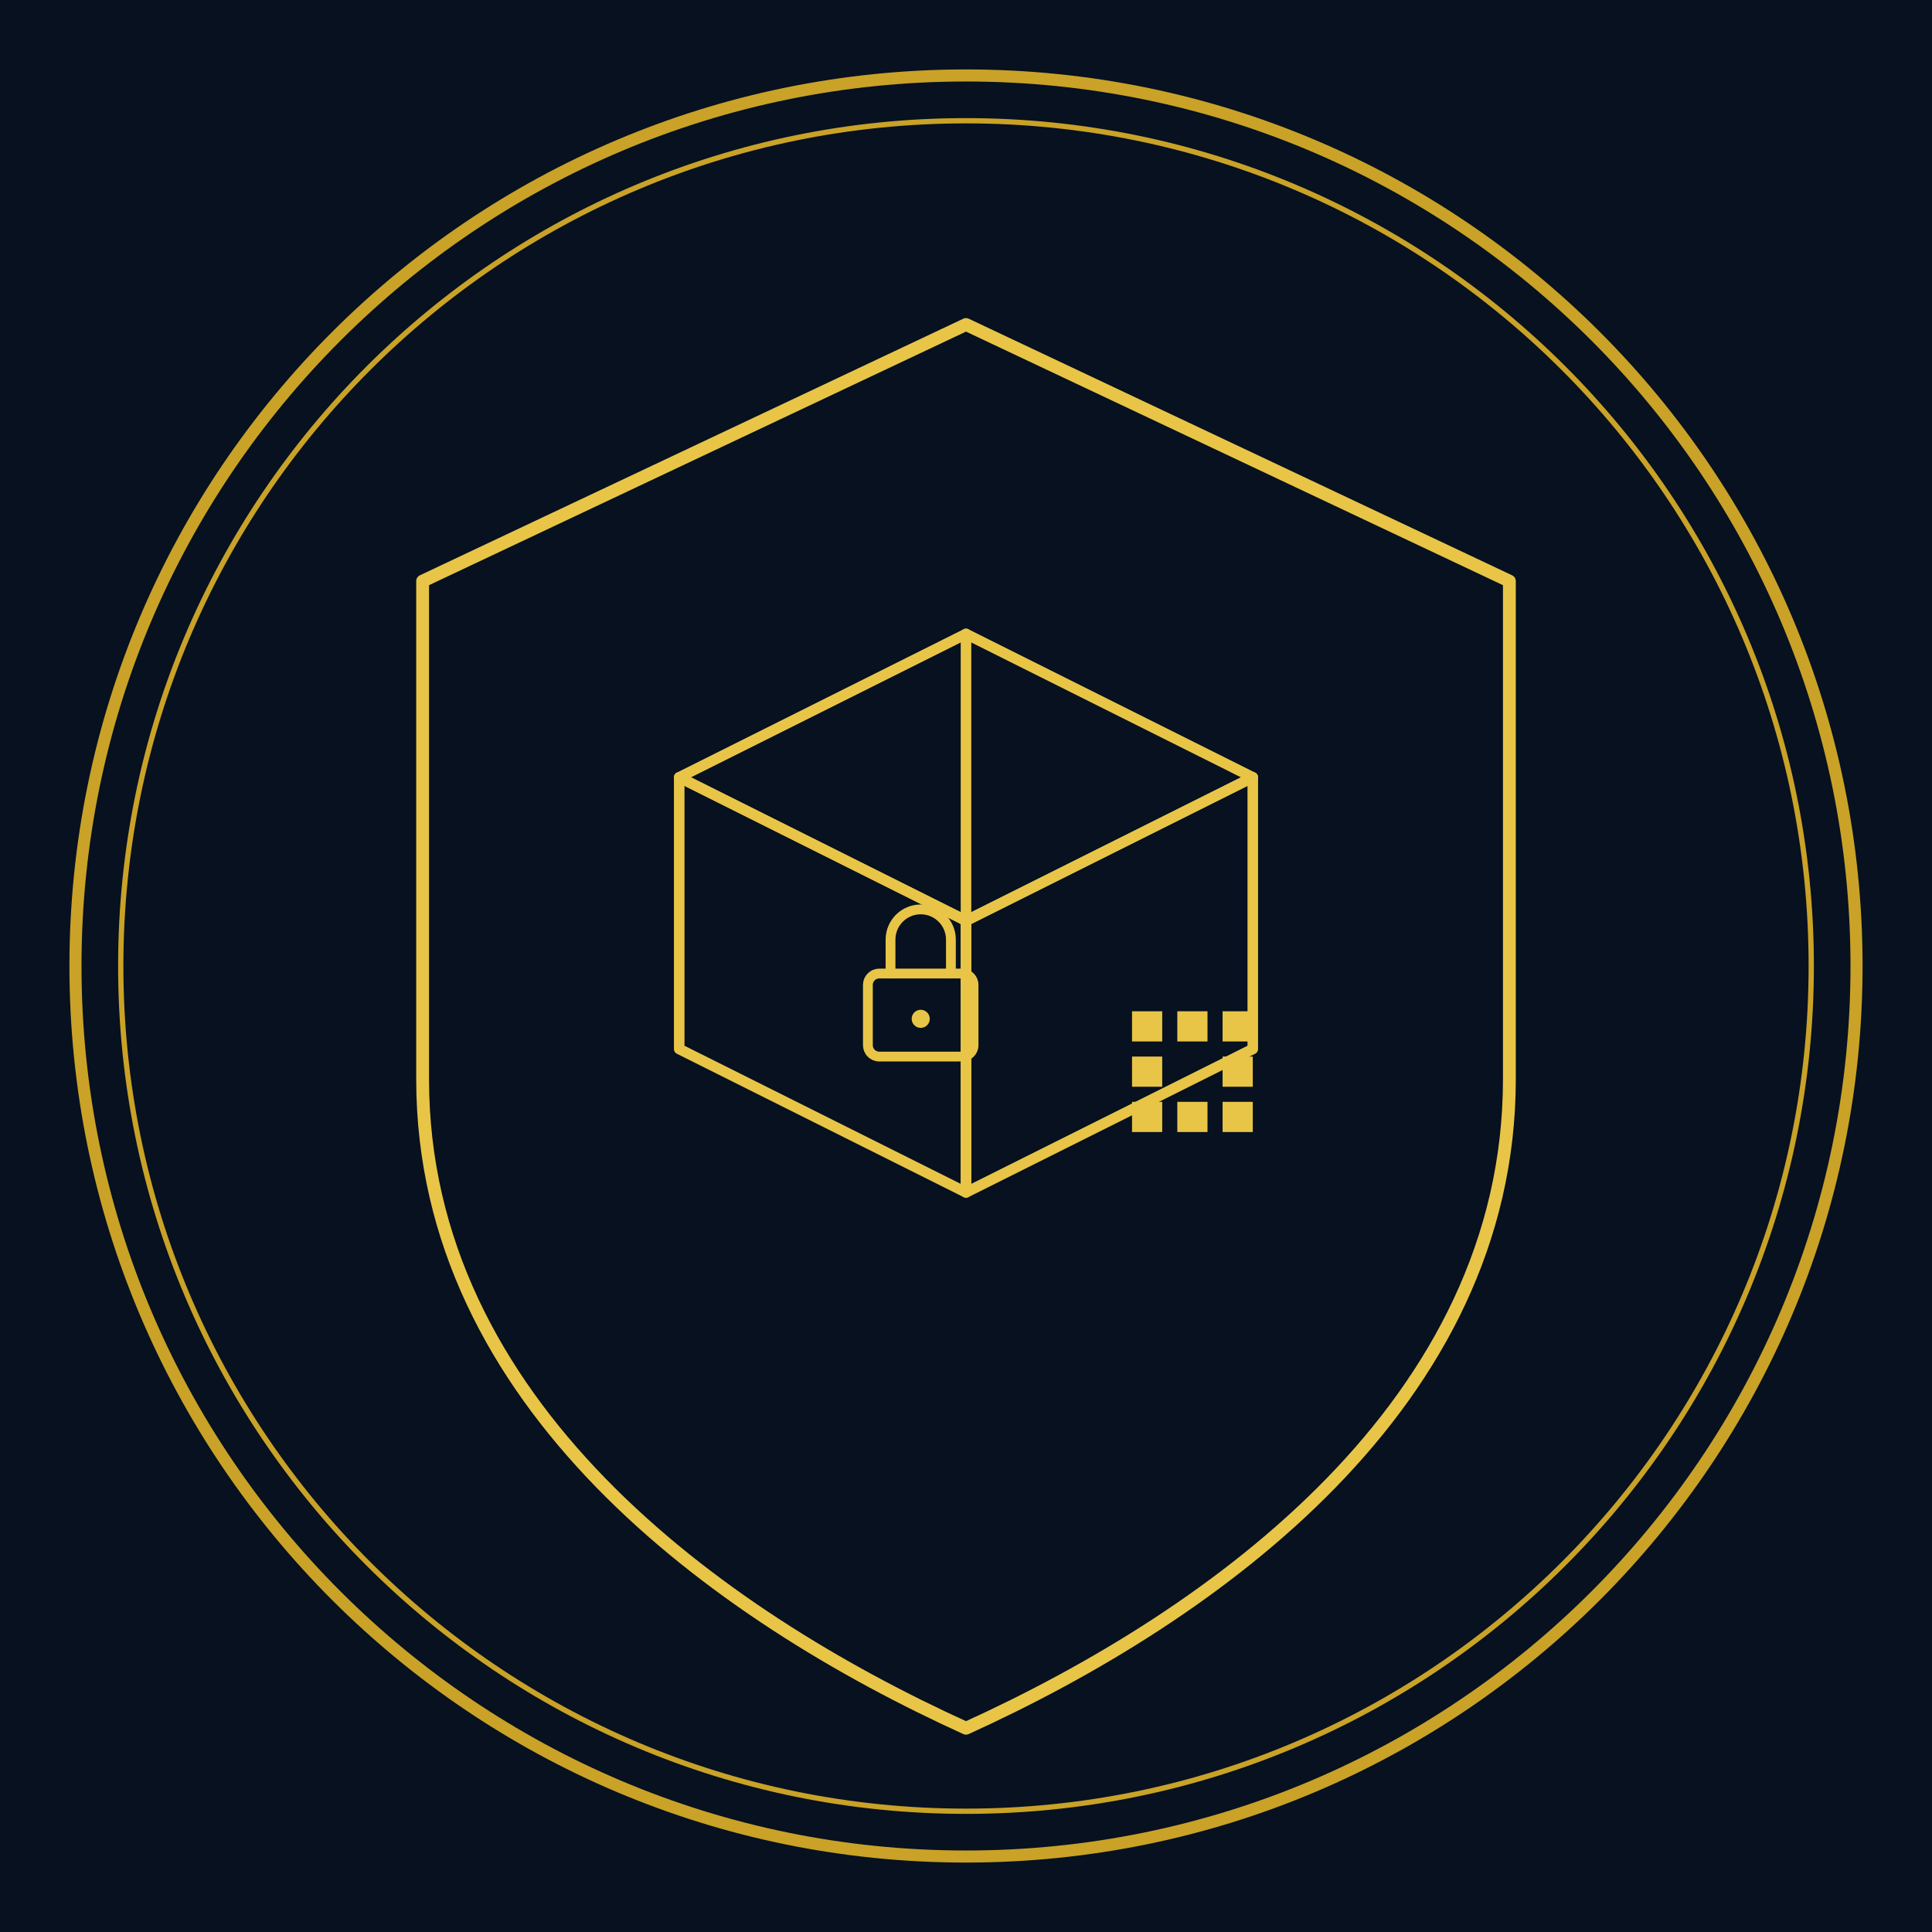
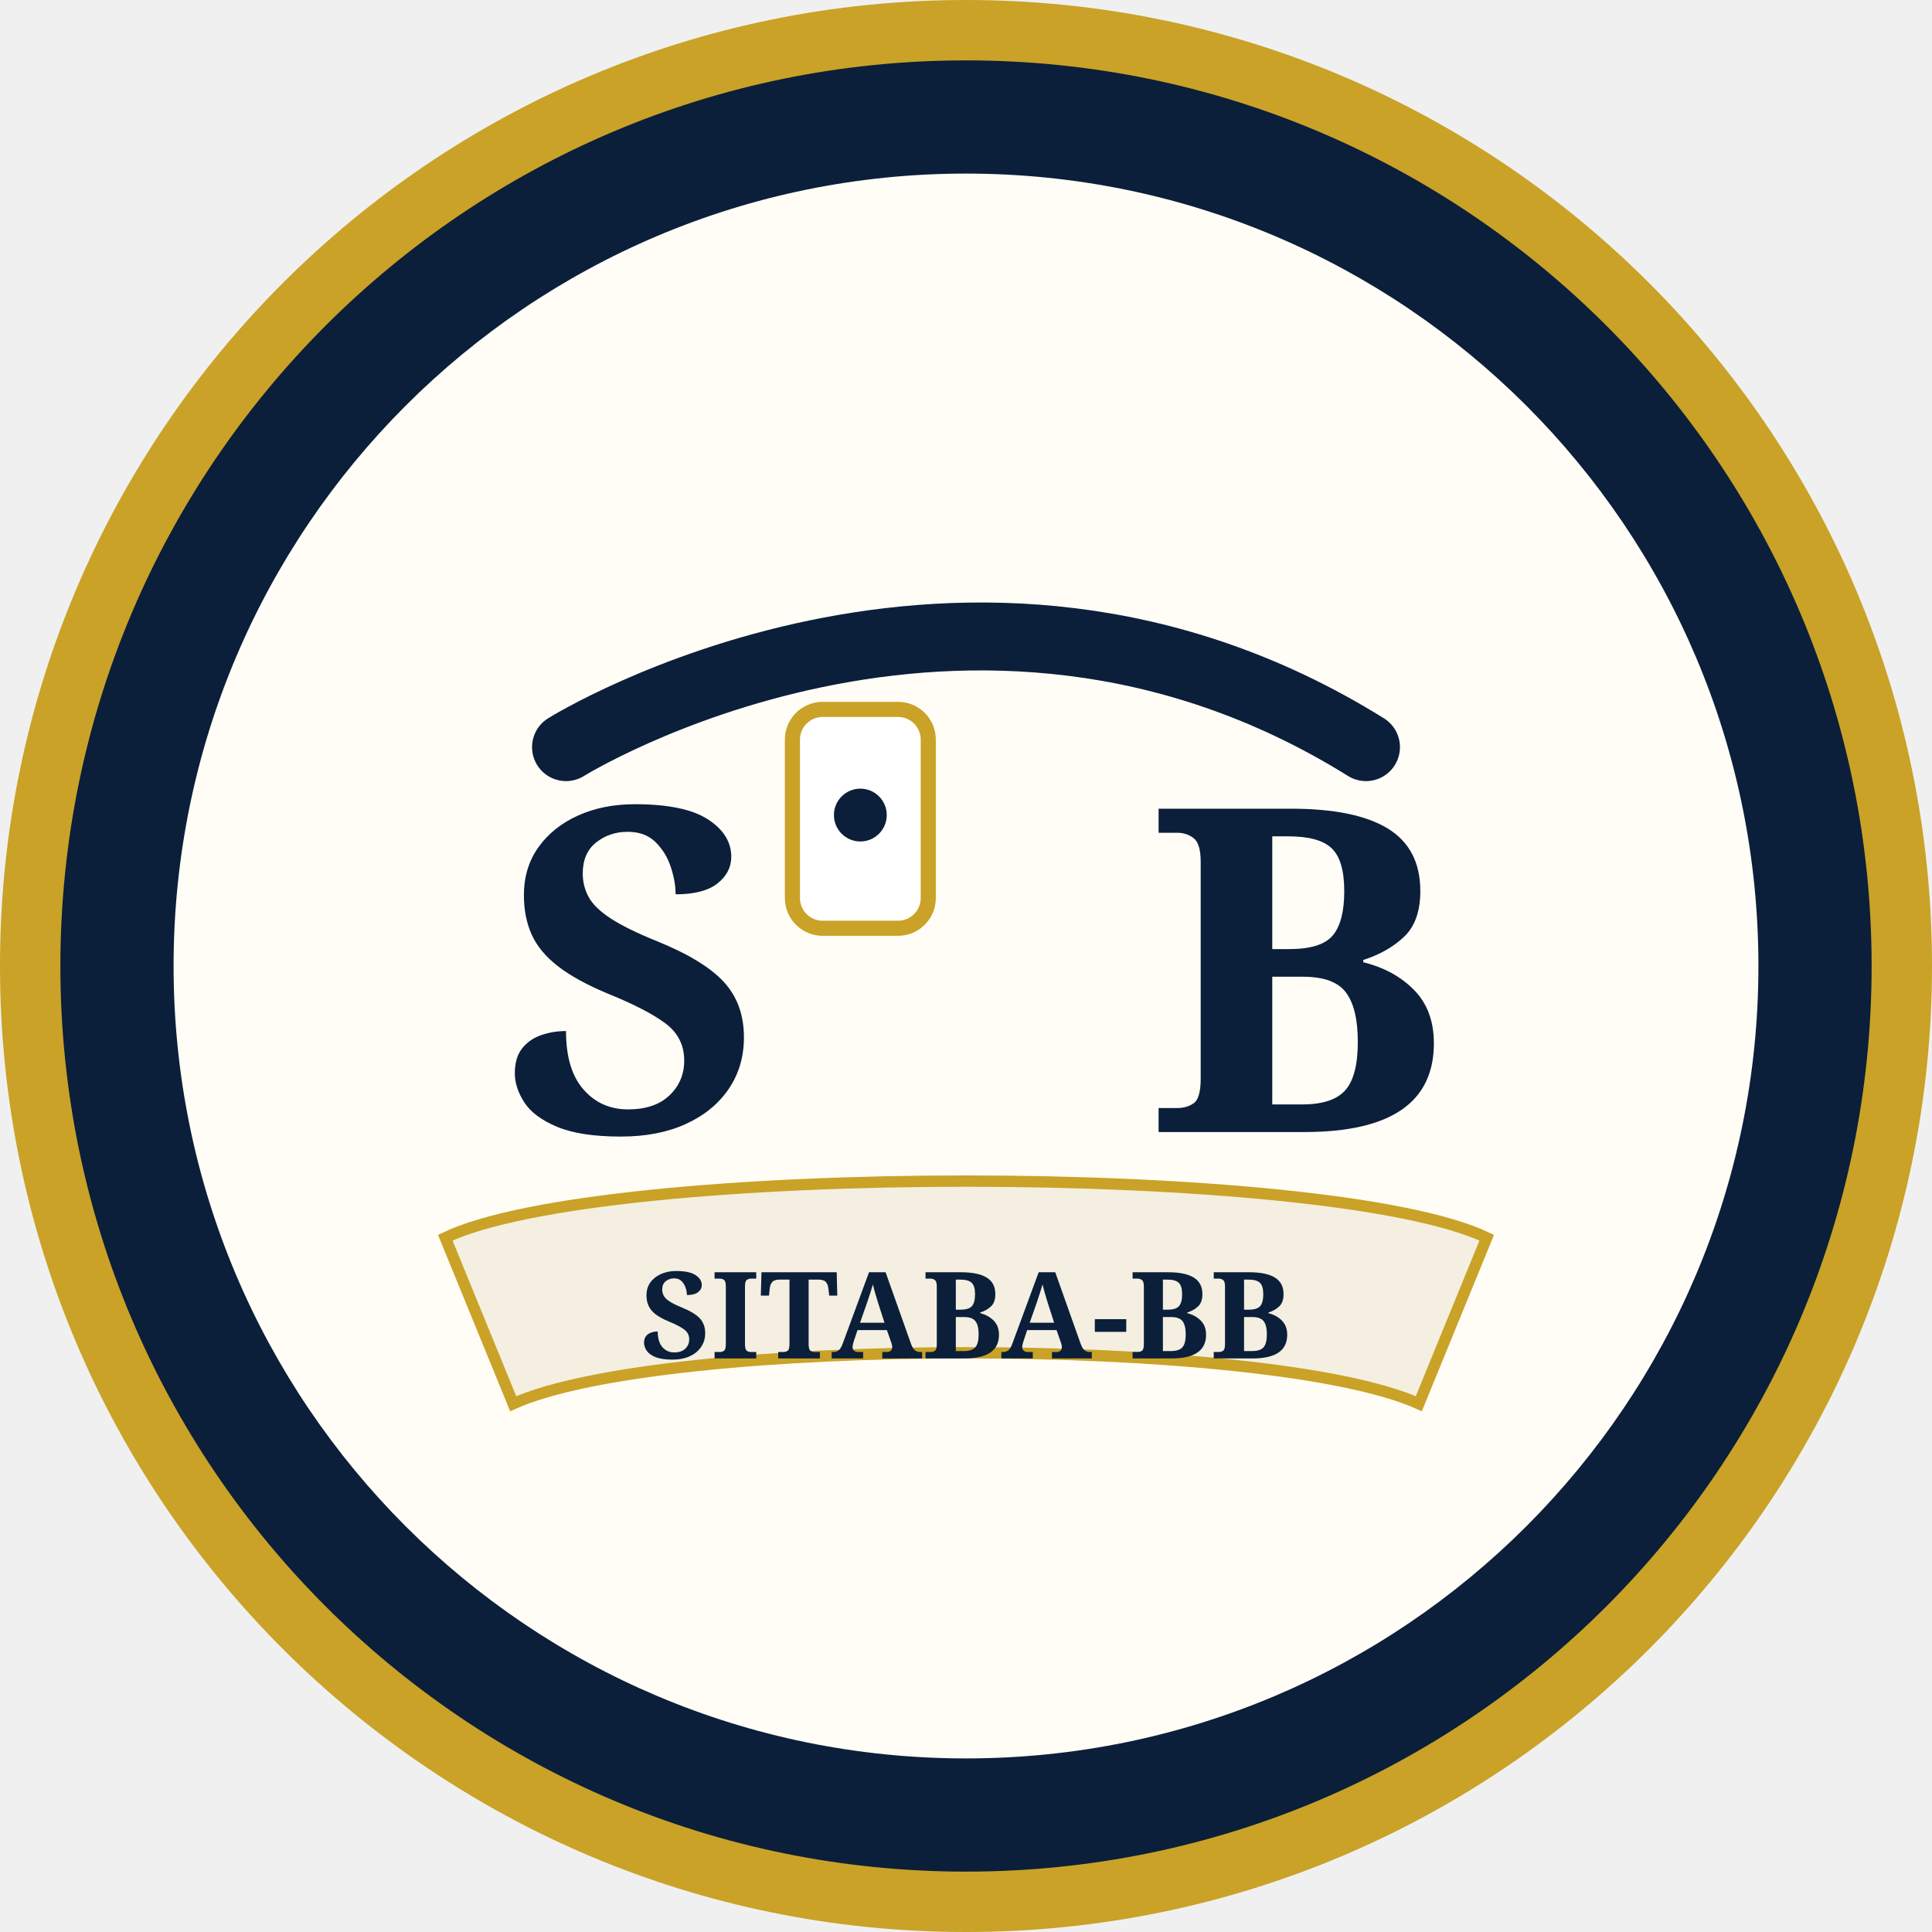
<svg xmlns="http://www.w3.org/2000/svg" viewBox="0 0 512 512" role="img" aria-label="SITABA-BB">
-   <rect width="512" height="512" fill="#07111f" />
-   <circle cx="256" cy="256" r="236" fill="none" stroke="#c9a227" stroke-width="3.2" />
-   <circle cx="256" cy="256" r="224" fill="none" stroke="#c9a227" stroke-width="1.4" />
-   <path d="M256 86 L400 154 V286 C400 372 322 428 256 458 C190 428 112 372 112 286 V154 Z" fill="none" stroke="#e8c547" stroke-width="3.4" stroke-linejoin="round" />
-   <g fill="none" stroke="#e8c547" stroke-width="2.8" stroke-linejoin="round" stroke-linecap="round">
-     <path d="M256 168 L332 206 L256 244 L180 206 Z" />
-     <path d="M180 206 V278 L256 316 V244 Z" />
-     <path d="M256 244 V316 L332 278 V206 Z" />
-     <path d="M256 168 V244" />
-   </g>
-   <g fill="none" stroke="#e8c547" stroke-width="2.6" stroke-linecap="round">
-     <rect x="230" y="258" width="28" height="22" rx="3" />
-     <path d="M236 258 V249 A8 8 0 0 1 252 249 V258" />
-     <circle cx="244" cy="270" r="2.4" fill="#e8c547" stroke="none" />
-   </g>
-   <g fill="#e8c547">
-     <rect x="300" y="268" width="8" height="8" />
-     <rect x="312" y="268" width="8" height="8" />
-     <rect x="324" y="268" width="8" height="8" />
-     <rect x="300" y="280" width="8" height="8" />
-     <rect x="324" y="280" width="8" height="8" />
-     <rect x="300" y="292" width="8" height="8" />
-     <rect x="312" y="292" width="8" height="8" />
-     <rect x="324" y="292" width="8" height="8" />
-   </g>
+   <circle cx="256" cy="256" r="248" fill="#0b1f3a" />
+   <circle cx="256" cy="256" r="248" fill="none" stroke="#c9a227" stroke-width="16" />
+   <circle cx="256" cy="256" r="210" fill="#fffdf6" />
+   <path d="M150 198 C150 198 256 132 362 198" fill="none" stroke="#0b1f3a" stroke-width="18" stroke-linecap="round" />
+   <text x="168" y="300" text-anchor="middle" fill="#0b1f3a" font-family="Georgia, serif" font-size="120" font-weight="700">S</text>
+   <text x="344" y="300" text-anchor="middle" fill="#0b1f3a" font-family="Georgia, serif" font-size="120" font-weight="700">B</text>
+   <rect x="210" y="188" width="36" height="58" rx="8" fill="#fff" stroke="#c9a227" stroke-width="4" />
+   <circle cx="228" cy="216" r="7" fill="#0b1f3a" />
+   <path d="M118 328 C160 308 352 308 394 328 L376 372 C336 354 176 354 136 372 Z" fill="#f4efe0" stroke="#c9a227" stroke-width="3" />
+   <text x="256" y="360" text-anchor="middle" fill="#0b1f3a" font-family="Georgia, serif" font-size="32" font-weight="700">SITABA-BB</text>
</svg>
